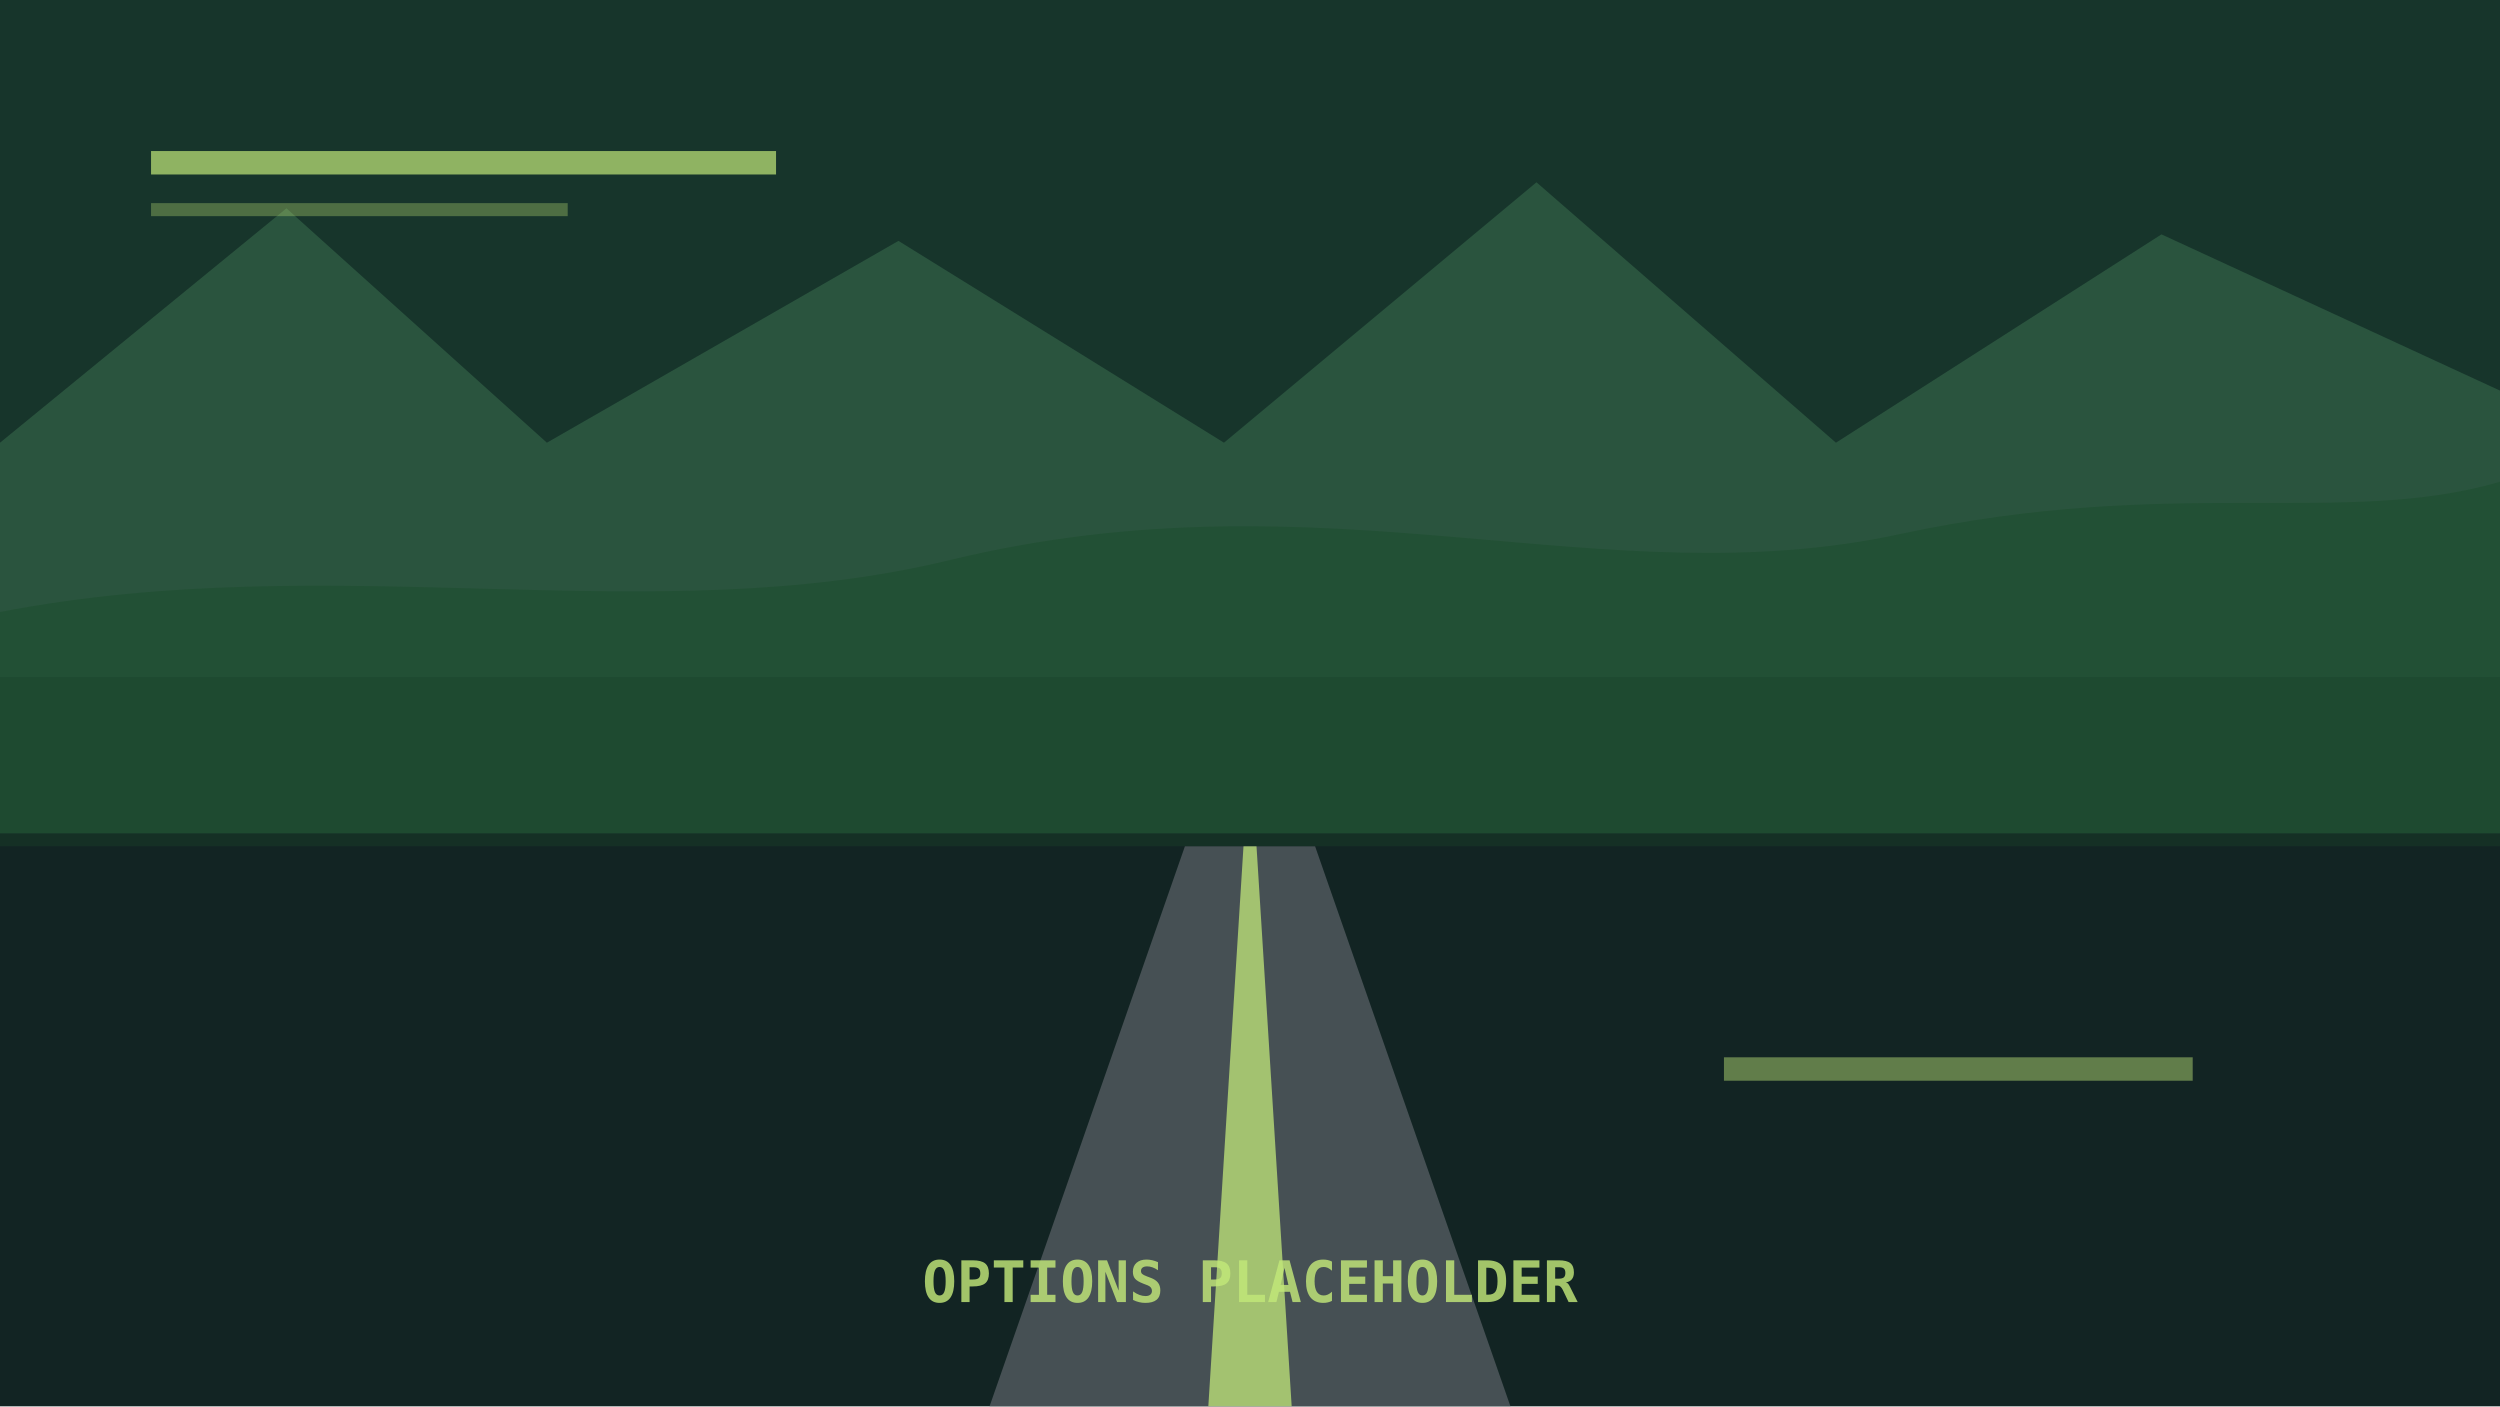
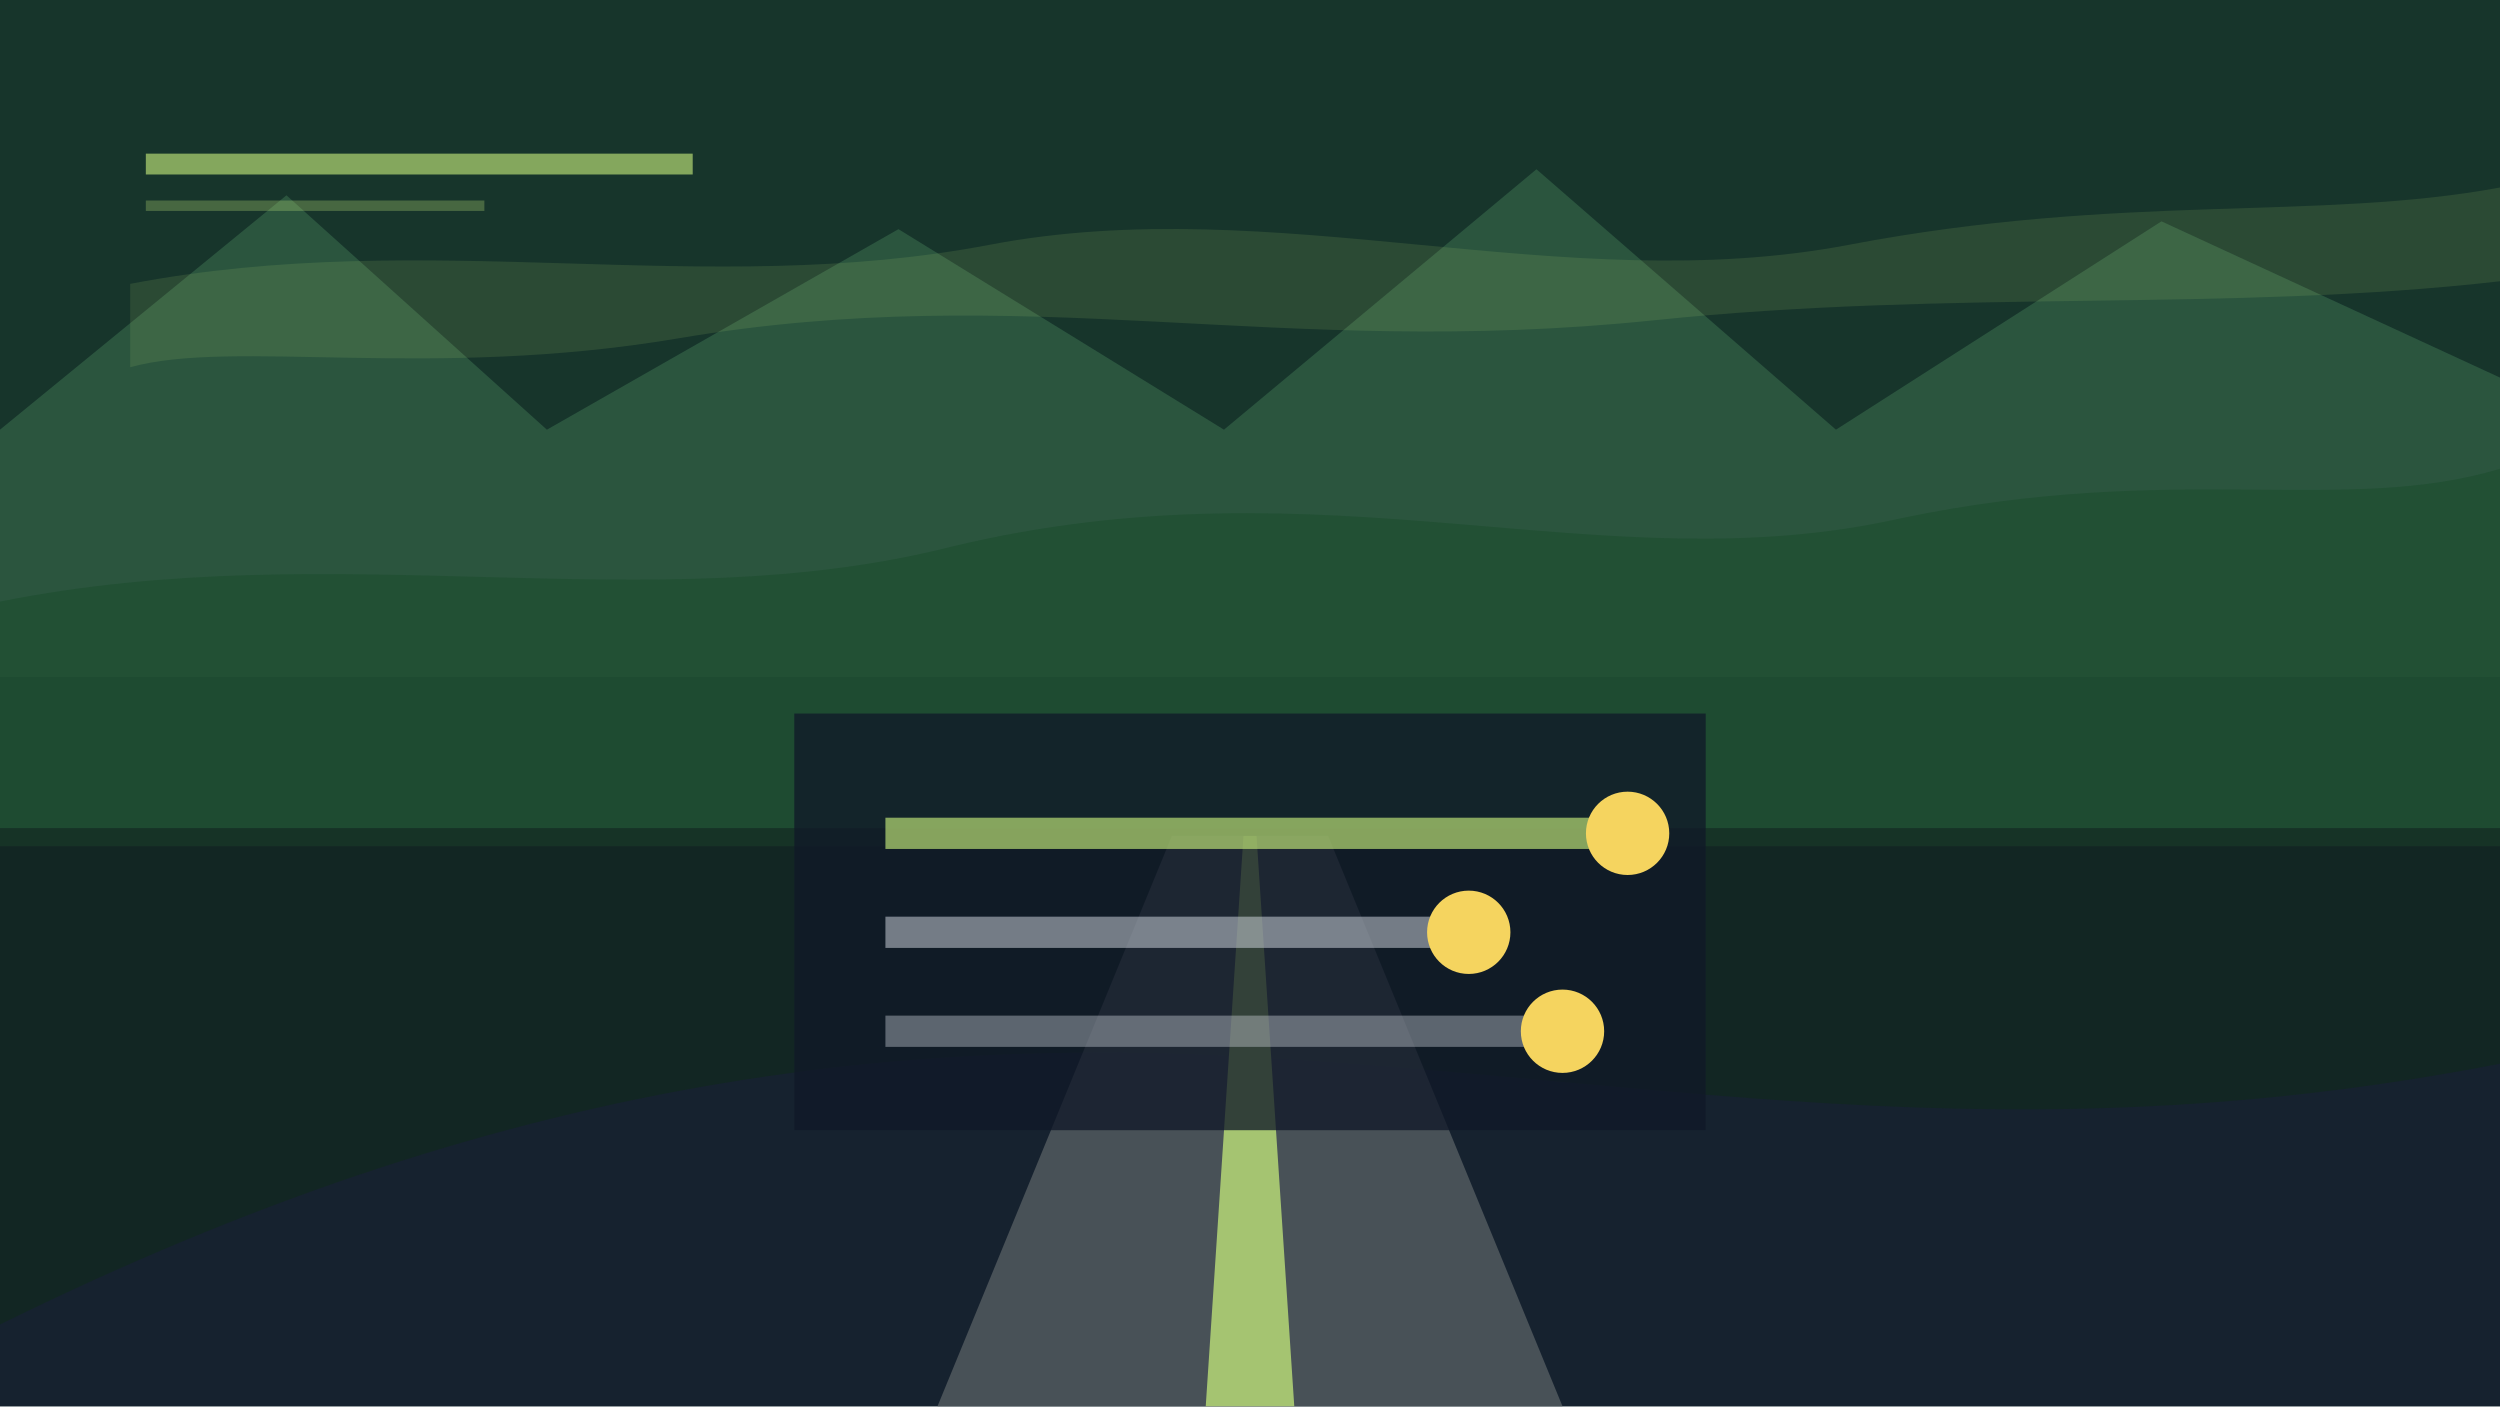
- <svg xmlns="http://www.w3.org/2000/svg" width="1920" height="1080" viewBox="0 0 1920 1080" role="img" aria-label="VibeGear2 placeholder art">
+ <svg xmlns="http://www.w3.org/2000/svg" width="1920" height="1080" viewBox="0 0 1920 1080" role="img" aria-label="options production menu background">
  <rect width="1920" height="1080" fill="#17352b" />
-   <path d="M0 340 L220 160 L420 340 L690 185 L940 340 L1180 140 L1410 340 L1660 180 L1920 300 L1920 520 L0 520 Z" fill="#37694b" opacity="0.6" />
-   <path d="M0 470 C260 420 500 486 730 430 C1020 360 1230 460 1460 410 C1670 365 1800 405 1920 370 L1920 650 L0 650 Z" fill="#204f32" opacity="0.78" />
-   <rect x="0" y="640" width="1920" height="440" fill="#0b1019" opacity="0.45" />
-   <path d="M760 1080 L910 650 L1010 650 L1160 1080 Z" fill="#535b60" opacity="0.8" />
-   <path d="M928 1080 L955 650 L965 650 L992 1080 Z" fill="#c2e879" opacity="0.75" />
-   <rect x="116" y="116" width="480" height="18" fill="#c2e879" opacity="0.7" />
-   <rect x="116" y="156" width="320" height="10" fill="#c2e879" opacity="0.32" />
-   <rect x="1324" y="812" width="360" height="18" fill="#c2e879" opacity="0.45" />
-   <text x="960" y="1000" text-anchor="middle" font-family="monospace" font-size="44" font-weight="700" fill="#c2e879" opacity="0.82">OPTIONS PLACEHOLDER</text>
+   <path d="M0 330 L220 150 L420 330 L690 176 L940 330 L1180 130 L1410 330 L1660 170 L1920 290 L1920 520 L0 520 Z" fill="#37694b" opacity="0.62" />
+   <path d="M0 462 C260 410 500 478 730 420 C1020 350 1230 450 1460 398 C1670 354 1800 396 1920 360 L1920 650 L0 650 Z" fill="#204f32" opacity="0.82" />
+   <rect x="0" y="636" width="1920" height="444" fill="#0b1019" opacity="0.42" />
+   <path d="M-120 1080 C260 870 590 790 960 812 C1320 832 1600 902 2040 790 L2040 1080 Z" fill="#172033" opacity="0.72" />
+   <path d="M720 1080 L900 642 L1020 642 L1200 1080 Z" fill="#535b60" opacity="0.82" />
+   <path d="M926 1080 L955 642 L965 642 L994 1080 Z" fill="#c2e879" opacity="0.76" />
+   <path d="M100 218 C330 174 540 230 760 188 C980 146 1200 230 1420 188 C1630 148 1780 170 1920 144 L1920 216 C1710 240 1500 222 1270 246 C980 276 790 214 520 260 C330 292 180 260 100 282 Z" fill="#c2e879" opacity="0.12" />
+   <rect x="112" y="118" width="420" height="16" fill="#c2e879" opacity="0.64" />
+   <rect x="112" y="154" width="260" height="8" fill="#c2e879" opacity="0.28" />
+   <rect x="610" y="548" width="700" height="320" fill="#101827" opacity="0.76" />
+   <rect x="680" y="628" width="560" height="24" fill="#c2e879" opacity="0.66" />
+   <rect x="680" y="704" width="430" height="24" fill="#d7dde6" opacity="0.5" />
+   <rect x="680" y="780" width="500" height="24" fill="#d7dde6" opacity="0.38" />
+   <circle cx="1250" cy="640" r="32" fill="#f5d45f" />
+   <circle cx="1128" cy="716" r="32" fill="#f5d45f" />
+   <circle cx="1200" cy="792" r="32" fill="#f5d45f" />
</svg>
